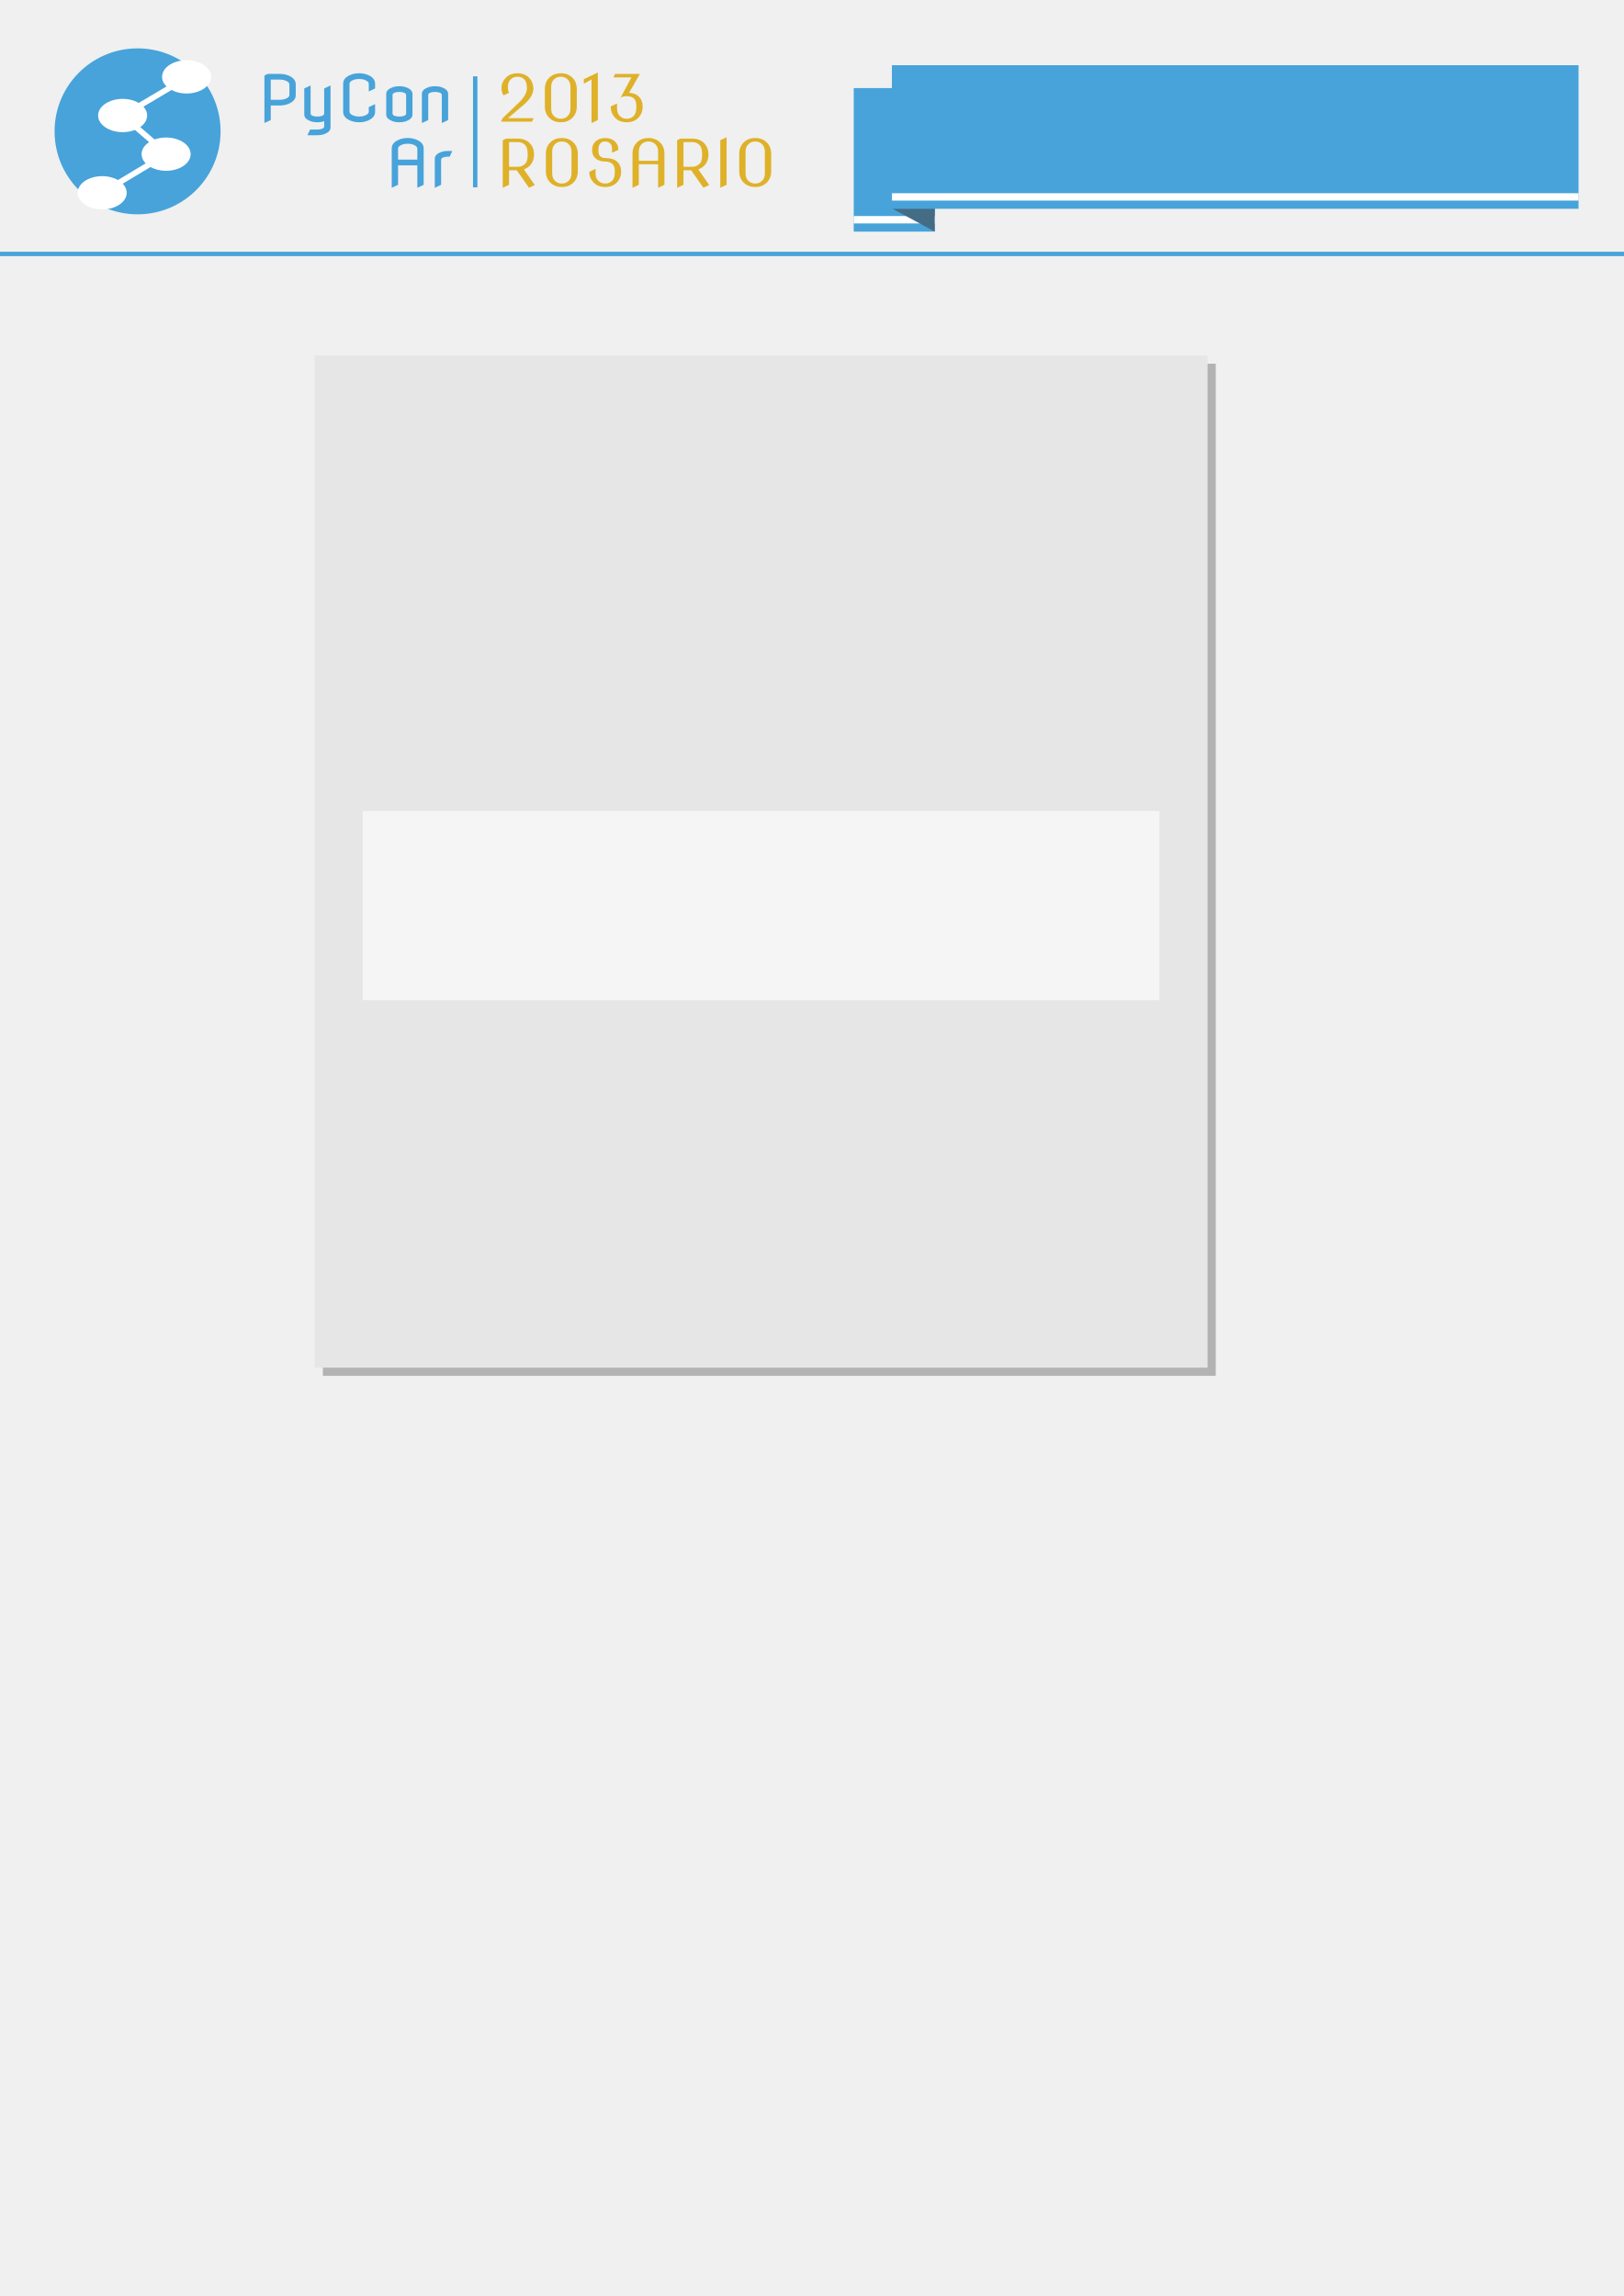
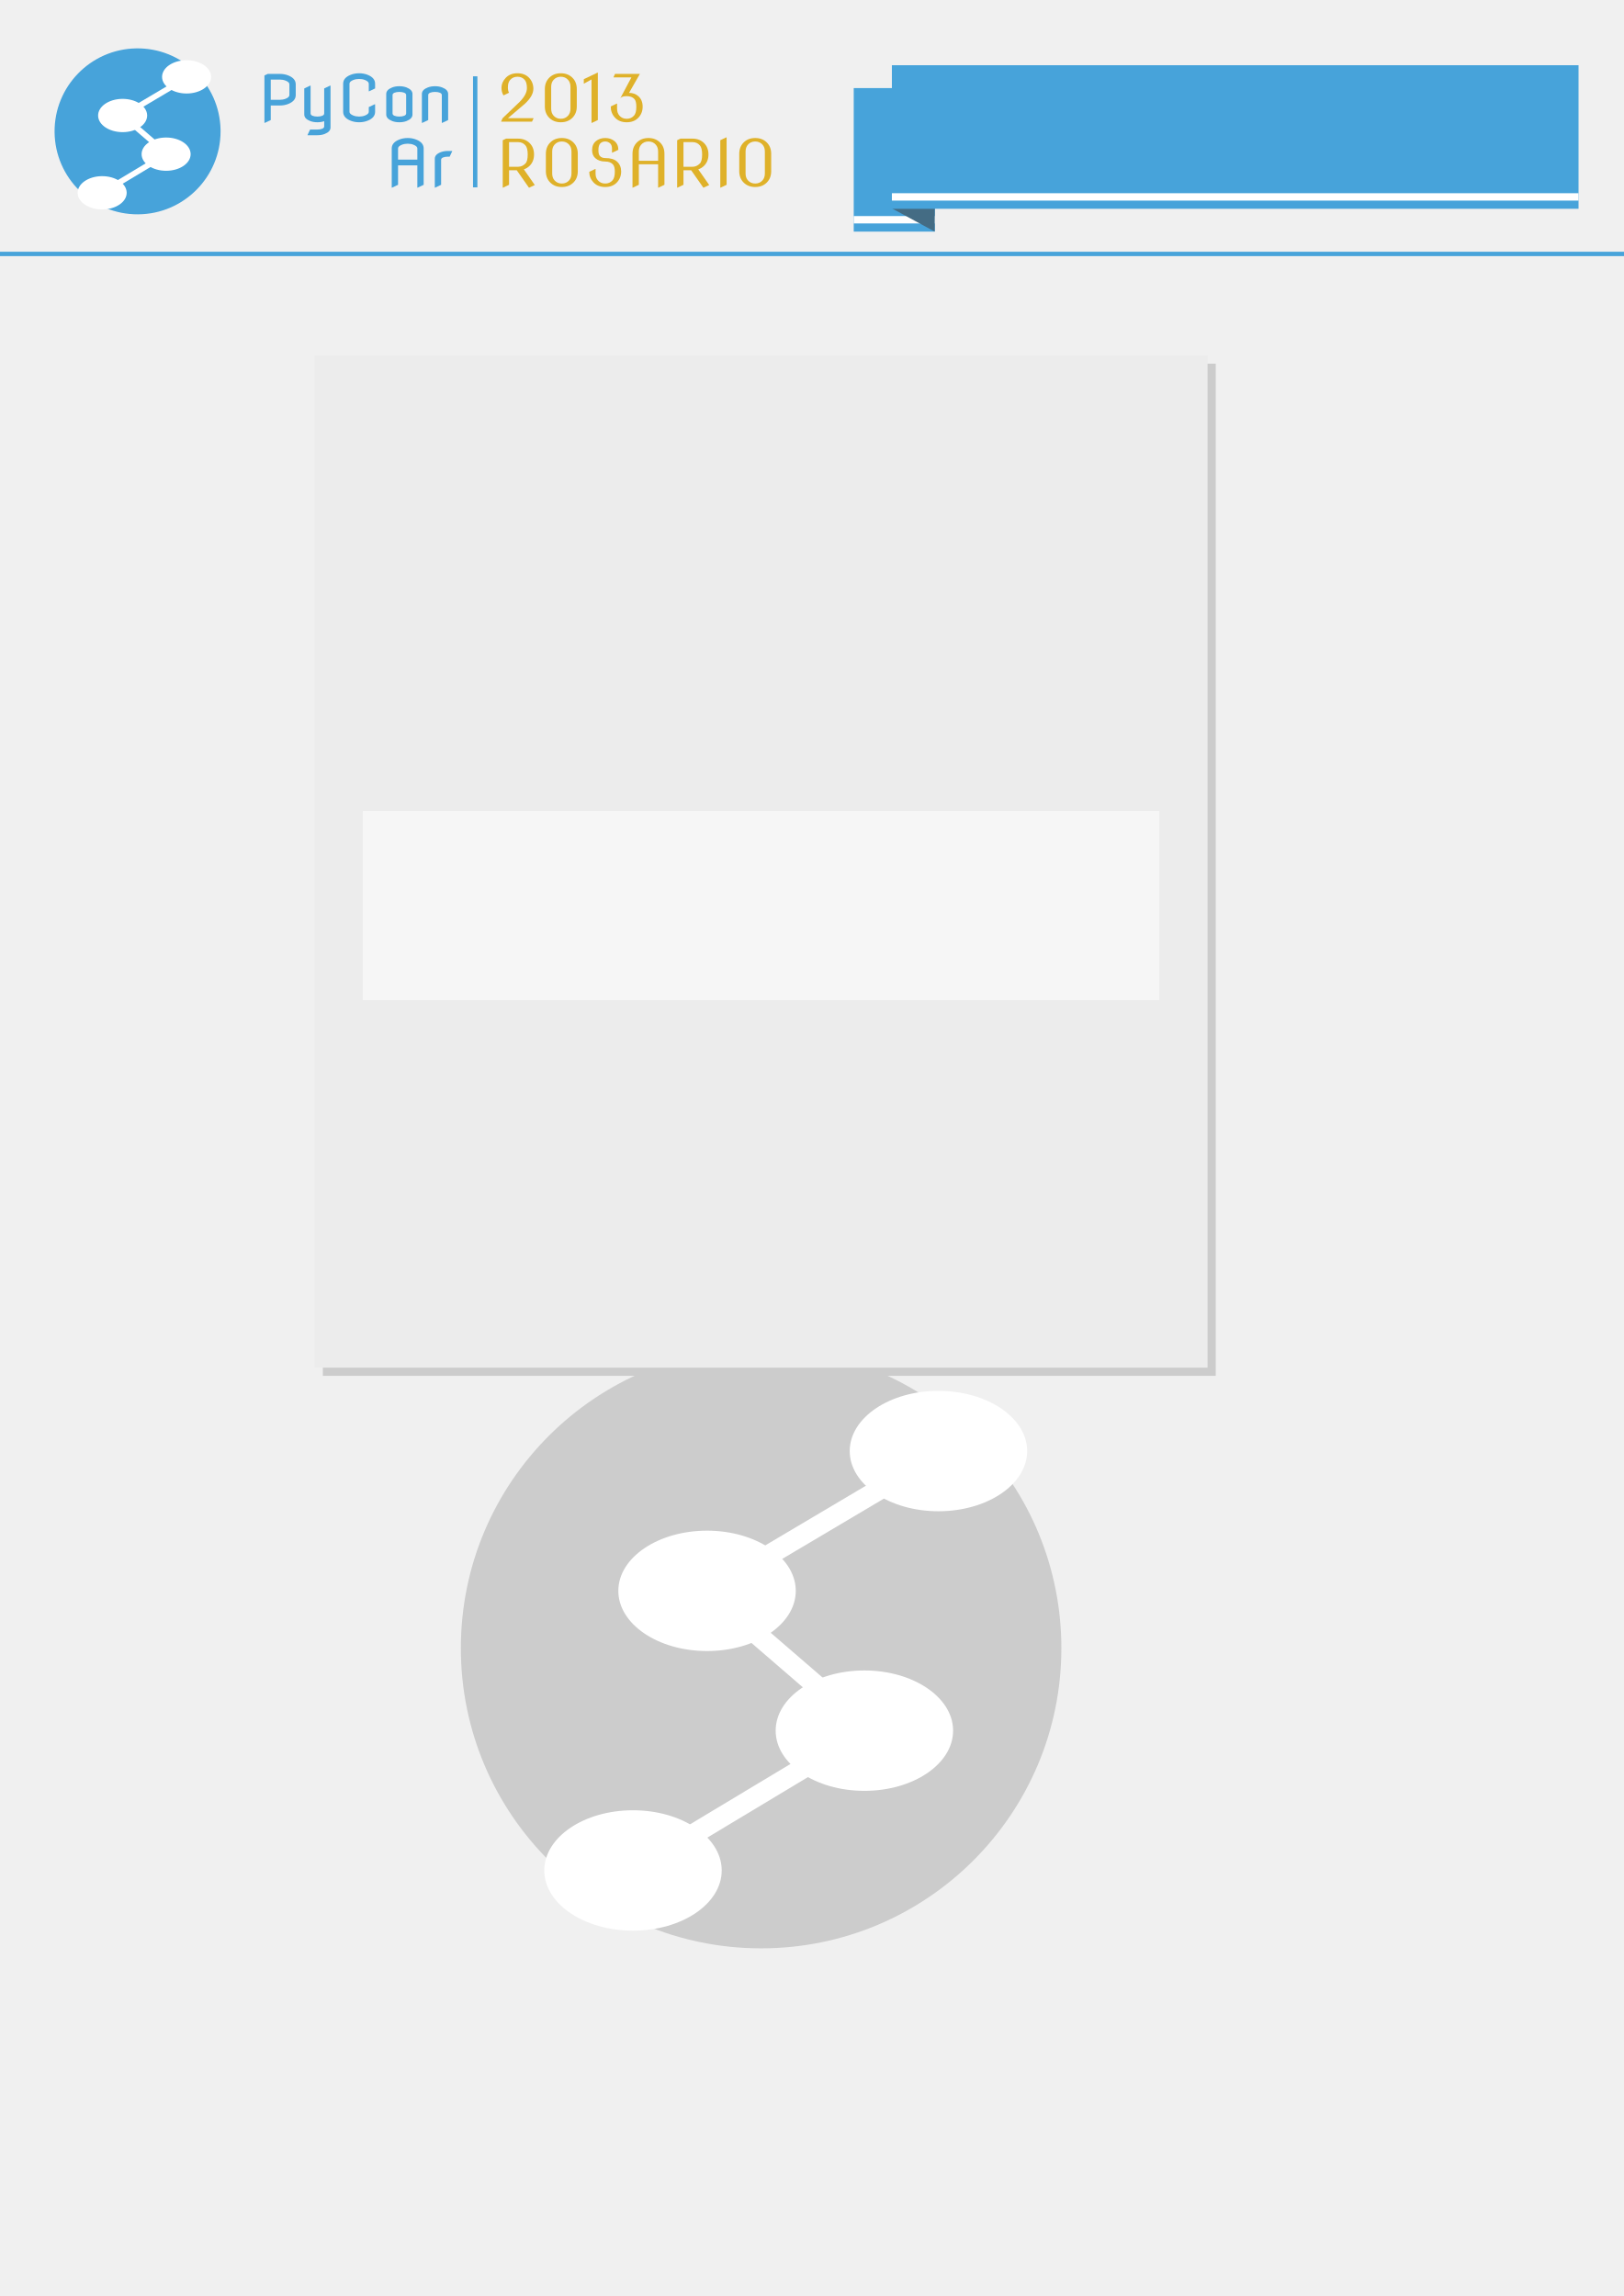
<svg xmlns="http://www.w3.org/2000/svg" xmlns:xlink="http://www.w3.org/1999/xlink" width="210mm" height="297mm" id="svg3440" version="1.1">
  <defs id="defs3442">
    <filter id="filter3257" x="0" y="0" width="1" height="1" color-interpolation-filters="sRGB">
      <feColorMatrix id="feColorMatrix3259" type="saturate" values="0" />
    </filter>
    <clipPath id="XMLID_4_">
      <use height="283.498" width="443.999" y="0" x="0" id="use9" xlink:href="#XMLID_1_" />
    </clipPath>
    <radialGradient gradientUnits="userSpaceOnUse" r="109.33" cy="132.477" cx="114.863" id="XMLID_5_">
      <stop id="stop18" style="stop-color: rgb(104, 63, 47);" offset="0.5" />
      <stop id="stop20" style="stop-color: rgb(178, 153, 141);" offset="1" />
    </radialGradient>
    <linearGradient xlink:href="#linearGradient3601" id="linearGradient3226" gradientUnits="userSpaceOnUse" x1="155.97" y1="160.581" x2="165.301" y2="209.097" />
    <linearGradient id="linearGradient3601">
      <stop id="stop3603" offset="0" style="stop-color:#d4ecfa;stop-opacity:1;" />
      <stop style="stop-color:#d4ecfa;stop-opacity:1;" offset="0.326" id="stop3611" />
      <stop style="stop-color:#ffffff;stop-opacity:1;" offset="0.462" id="stop3605" />
      <stop id="stop3609" offset="0.639" style="stop-color:#ffffff;stop-opacity:1;" />
      <stop style="stop-color:#d4ecfa;stop-opacity:1;" offset="0.83" id="stop3613" />
      <stop id="stop3607" offset="1" style="stop-color:#d4ecfa;stop-opacity:1;" />
    </linearGradient>
    <linearGradient xlink:href="#linearGradient3601" id="linearGradient3299" gradientUnits="userSpaceOnUse" x1="155.97" y1="160.581" x2="165.301" y2="209.097" />
    <linearGradient id="linearGradient3301">
      <stop id="stop3303" offset="0" style="stop-color:#d4ecfa;stop-opacity:1;" />
      <stop style="stop-color:#d4ecfa;stop-opacity:1;" offset="0.326" id="stop3305" />
      <stop style="stop-color:#ffffff;stop-opacity:1;" offset="0.462" id="stop3307" />
      <stop id="stop3309" offset="0.639" style="stop-color:#ffffff;stop-opacity:1;" />
      <stop style="stop-color:#d4ecfa;stop-opacity:1;" offset="0.83" id="stop3311" />
      <stop id="stop3313" offset="1" style="stop-color:#d4ecfa;stop-opacity:1;" />
    </linearGradient>
    <linearGradient xlink:href="#linearGradient3601" id="linearGradient3315" gradientUnits="userSpaceOnUse" x1="155.97" y1="160.581" x2="165.301" y2="209.097" />
    <linearGradient id="linearGradient3317">
      <stop id="stop3319" offset="0" style="stop-color:#d4ecfa;stop-opacity:1;" />
      <stop style="stop-color:#d4ecfa;stop-opacity:1;" offset="0.326" id="stop3321" />
      <stop style="stop-color:#ffffff;stop-opacity:1;" offset="0.462" id="stop3323" />
      <stop id="stop3325" offset="0.639" style="stop-color:#ffffff;stop-opacity:1;" />
      <stop style="stop-color:#d4ecfa;stop-opacity:1;" offset="0.83" id="stop3327" />
      <stop id="stop3329" offset="1" style="stop-color:#d4ecfa;stop-opacity:1;" />
    </linearGradient>
    <filter id="filter3257-4" x="0" y="0" width="1" height="1" color-interpolation-filters="sRGB">
      <feColorMatrix id="feColorMatrix3259-0" type="saturate" values="0" />
    </filter>
    <clipPath id="XMLID_4_-9">
      <use height="283.498" width="443.999" y="0" x="0" id="use9-6" xlink:href="#XMLID_1_" />
    </clipPath>
    <radialGradient gradientUnits="userSpaceOnUse" r="109.33" cy="132.477" cx="114.863" id="XMLID_5_-0">
      <stop id="stop18-4" style="stop-color: rgb(104, 63, 47);" offset="0.5" />
      <stop id="stop20-2" style="stop-color: rgb(178, 153, 141);" offset="1" />
    </radialGradient>
    <linearGradient xlink:href="#linearGradient3601-5" id="linearGradient3226-4" gradientUnits="userSpaceOnUse" x1="155.97" y1="160.581" x2="165.301" y2="209.097" />
    <linearGradient id="linearGradient3601-5">
      <stop id="stop3603-0" offset="0" style="stop-color:#d4ecfa;stop-opacity:1;" />
      <stop style="stop-color:#d4ecfa;stop-opacity:1;" offset="0.326" id="stop3611-5" />
      <stop style="stop-color:#ffffff;stop-opacity:1;" offset="0.462" id="stop3605-3" />
      <stop id="stop3609-7" offset="0.639" style="stop-color:#ffffff;stop-opacity:1;" />
      <stop style="stop-color:#d4ecfa;stop-opacity:1;" offset="0.83" id="stop3613-9" />
      <stop id="stop3607-6" offset="1" style="stop-color:#d4ecfa;stop-opacity:1;" />
    </linearGradient>
    <linearGradient xlink:href="#linearGradient3601-5" id="linearGradient3587" gradientUnits="userSpaceOnUse" x1="155.97" y1="160.581" x2="165.301" y2="209.097" />
    <linearGradient id="linearGradient3589">
      <stop id="stop3591" offset="0" style="stop-color:#d4ecfa;stop-opacity:1;" />
      <stop style="stop-color:#d4ecfa;stop-opacity:1;" offset="0.326" id="stop3593" />
      <stop style="stop-color:#ffffff;stop-opacity:1;" offset="0.462" id="stop3595" />
      <stop id="stop3597" offset="0.639" style="stop-color:#ffffff;stop-opacity:1;" />
      <stop style="stop-color:#d4ecfa;stop-opacity:1;" offset="0.83" id="stop3599" />
      <stop id="stop3601" offset="1" style="stop-color:#d4ecfa;stop-opacity:1;" />
    </linearGradient>
    <linearGradient xlink:href="#linearGradient3601-5" id="linearGradient3603" gradientUnits="userSpaceOnUse" x1="155.97" y1="160.581" x2="165.301" y2="209.097" />
    <linearGradient id="linearGradient3605">
      <stop id="stop3608" offset="0" style="stop-color:#d4ecfa;stop-opacity:1;" />
      <stop style="stop-color:#d4ecfa;stop-opacity:1;" offset="0.326" id="stop3610" />
      <stop style="stop-color:#ffffff;stop-opacity:1;" offset="0.462" id="stop3612" />
      <stop id="stop3614" offset="0.639" style="stop-color:#ffffff;stop-opacity:1;" />
      <stop style="stop-color:#d4ecfa;stop-opacity:1;" offset="0.83" id="stop3616" />
      <stop id="stop3618" offset="1" style="stop-color:#d4ecfa;stop-opacity:1;" />
    </linearGradient>
  </defs>
  <g id="layer1">
-     <path style="fill:#47a3da;fill-opacity:1;stroke:none" id="path3164" d="m -229.46,664.599 a 66.359,66.359 0 1 1 -0.015,-1.398" transform="matrix(0.6113786,0,0,0.6113786,248.1056,-342.1116)" />
-     <path transform="matrix(0.9453569,0,0,0.7934245,-102.1714,-277.1375)" d="m 206.653,444.274 a 12.68,10.252 0 1 1 -0.003,-0.216" id="path3166" style="fill:#ffffff;fill-opacity:1;stroke:none" />
-     <path style="fill:#ffffff;fill-opacity:1;stroke:none" id="path3168" d="m 206.653,444.274 a 12.68,10.252 0 1 1 -0.003,-0.216" transform="matrix(0.9453569,0,0,0.7934245,-133.4361,-258.2449)" />
-     <path style="fill:#ffffff;fill-opacity:1;stroke:none" id="path3170" d="m 206.653,444.274 a 12.68,10.252 0 1 1 -0.003,-0.216" transform="matrix(0.9453569,0,0,0.7934245,-123.4302,-296.0302)" />
-     <path transform="matrix(0.9453569,0,0,0.7934245,-92.16545,-314.9228)" d="m 206.653,444.274 a 12.68,10.252 0 1 1 -0.003,-0.216" id="path3172" style="fill:#ffffff;fill-opacity:1;stroke:none" />
-     <path id="path3174" d="M 91.392,37.929 59.984,56.556 81.602,75.214 49.366,94.595" style="fill:none;stroke:#ffffff;stroke-width:2.741;stroke-linecap:butt;stroke-linejoin:miter;stroke-miterlimit:4;stroke-opacity:1;stroke-dasharray:none" />
+     <g id="g7918">
+       <path transform="matrix(0.6113786,0,0,0.6113786,248.1056,-342.1116)" d="m -229.46,664.599 a 66.359,66.359 0 1 1 -0.015,-1.398" id="path3164" style="fill:#47a3da;fill-opacity:1;stroke:none" />
+       <path style="fill:#ffffff;fill-opacity:1;stroke:none" id="path3166" d="m 206.653,444.274 a 12.68,10.252 0 1 1 -0.003,-0.216" transform="matrix(0.9453569,0,0,0.7934245,-102.1714,-277.1375)" />
+       <path transform="matrix(0.9453569,0,0,0.7934245,-133.4361,-258.2449)" d="m 206.653,444.274 a 12.68,10.252 0 1 1 -0.003,-0.216" id="path3168" style="fill:#ffffff;fill-opacity:1;stroke:none" />
+       <path transform="matrix(0.9453569,0,0,0.7934245,-123.4302,-296.0302)" d="m 206.653,444.274 a 12.68,10.252 0 1 1 -0.003,-0.216" id="path3170" style="fill:#ffffff;fill-opacity:1;stroke:none" />
+       <path style="fill:#ffffff;fill-opacity:1;stroke:none" id="path3172" d="m 206.653,444.274 a 12.68,10.252 0 1 1 -0.003,-0.216" transform="matrix(0.9453569,0,0,0.7934245,-92.16545,-314.9228)" />
+       <path style="fill:none;stroke:#ffffff;stroke-width:2.741;stroke-linecap:butt;stroke-linejoin:miter;stroke-miterlimit:4;stroke-opacity:1;stroke-dasharray:none" d="M 91.392,37.929 59.984,56.556 81.602,75.214 49.366,94.595" id="path3174" />
+     </g>
    <path id="path4859" style="font-size:36.505px;font-style:normal;font-variant:normal;font-weight:normal;font-stretch:normal;text-align:end;line-height:100%;letter-spacing:0px;word-spacing:0px;text-anchor:end;color:#000000;fill:#47a3da;fill-opacity:1;fill-rule:nonzero;stroke:none;marker:none;visibility:visible;font-family:Nova Flat;-inkscape-font-specification:Nova Flat" d="m 129.259,60.083 0,-23.185 1.638,-0.773 5.858,0 c 1.556,1.8e-5 2.988,0.273 4.297,0.819 2.339,0.969 3.509,2.396 3.509,4.281 l 0,5.255 c -1e-5,1.886 -1.17,3.313 -3.509,4.281 -1.309,0.546 -2.741,0.819 -4.297,0.819 l -4.405,0 0,7.11 -2.937,1.391 -0.155,0 m 3.091,-11.283 4.405,0 c 1.03,1.7e-5 1.978,-0.17 2.844,-0.51 1.247,-0.495 1.87,-1.097 1.87,-1.808 l 0,-5.255 c -2e-5,-0.721 -0.623,-1.324 -1.87,-1.808 -0.866,-0.34 -1.814,-0.51 -2.844,-0.51 l -4.405,0 0,9.892" />
    <path id="path4861" style="font-size:36.505px;font-style:normal;font-variant:normal;font-weight:normal;font-stretch:normal;text-align:end;line-height:100%;letter-spacing:0px;word-spacing:0px;text-anchor:end;color:#000000;fill:#47a3da;fill-opacity:1;fill-rule:nonzero;stroke:none;marker:none;visibility:visible;font-family:Nova Flat;-inkscape-font-specification:Nova Flat" d="m 148.734,43.236 2.937,-1.391 0.155,0 0,13.602 c 0,0.515 0.319,0.902 0.958,1.159 0.649,0.258 1.437,0.386 2.365,0.386 0.927,0 1.711,-0.129 2.349,-0.386 0.649,-0.258 0.974,-0.644 0.974,-1.159 l 0,-12.211 2.937,-1.391 0.155,0 0,20.48 c -1e-5,1.381 -0.963,2.442 -2.89,3.184 -1.041,0.402 -2.215,0.603 -3.524,0.603 l -4.807,0 0,-0.155 1.237,-2.628 3.57,0 c 0.927,-9e-6 1.711,-0.129 2.349,-0.386 0.649,-0.258 0.974,-0.644 0.974,-1.159 l 0,-2.535 c -0.989,0.35 -2.097,0.526 -3.323,0.526 -1.309,0 -2.483,-0.201 -3.524,-0.603 -1.927,-0.742 -2.89,-1.803 -2.89,-3.184 l 0,-12.752" />
    <path id="path4863" style="font-size:36.505px;font-style:normal;font-variant:normal;font-weight:normal;font-stretch:normal;text-align:end;line-height:100%;letter-spacing:0px;word-spacing:0px;text-anchor:end;color:#000000;fill:#47a3da;fill-opacity:1;fill-rule:nonzero;stroke:none;marker:none;visibility:visible;font-family:Nova Flat;-inkscape-font-specification:Nova Flat" d="m 183.356,50.964 0,3.71 c -2e-5,1.886 -1.17,3.313 -3.509,4.281 -1.309,0.546 -2.741,0.819 -4.297,0.819 -1.556,0 -2.988,-0.273 -4.297,-0.819 -2.339,-0.969 -3.509,-2.396 -3.509,-4.281 l 0,-13.756 c 0,-1.886 1.17,-3.313 3.509,-4.281 1.309,-0.546 2.741,-0.819 4.297,-0.819 1.556,1.8e-5 2.988,0.273 4.297,0.819 2.339,0.969 3.509,2.396 3.509,4.281 l 0,2.318 -2.937,1.391 -0.155,0 0,-3.71 c -2e-5,-0.701 -0.623,-1.303 -1.87,-1.808 -0.866,-0.34 -1.814,-0.51 -2.844,-0.51 -1.03,1.8e-5 -1.978,0.17 -2.844,0.51 -1.247,0.495 -1.87,1.097 -1.87,1.808 l 0,13.756 c -1e-5,0.701 0.623,1.303 1.87,1.808 0.866,0.34 1.814,0.51 2.844,0.51 1.03,0 1.978,-0.17 2.844,-0.51 1.247,-0.495 1.87,-1.097 1.87,-1.808 l 0,-2.318 2.937,-1.391 0.155,0" />
    <path id="path4865" style="font-size:36.505px;font-style:normal;font-variant:normal;font-weight:normal;font-stretch:normal;text-align:end;line-height:100%;letter-spacing:0px;word-spacing:0px;text-anchor:end;color:#000000;fill:#47a3da;fill-opacity:1;fill-rule:nonzero;stroke:none;marker:none;visibility:visible;font-family:Nova Flat;-inkscape-font-specification:Nova Flat" d="m 191.888,55.446 c -1e-5,0.515 0.319,0.902 0.958,1.159 0.649,0.258 1.437,0.386 2.365,0.386 0.927,0 1.71,-0.129 2.349,-0.386 0.649,-0.258 0.974,-0.644 0.974,-1.159 l 0,-8.965 c 0,-0.515 -0.325,-0.902 -0.974,-1.159 -0.639,-0.258 -1.422,-0.386 -2.349,-0.386 -0.927,1.7e-5 -1.716,0.129 -2.365,0.386 -0.639,0.258 -0.958,0.644 -0.958,1.159 l 0,8.965 m -3.091,0.541 0,-10.047 c 0,-1.36 0.963,-2.421 2.89,-3.184 1.041,-0.402 2.215,-0.603 3.524,-0.603 1.309,1.8e-5 2.483,0.201 3.524,0.603 1.927,0.763 2.89,1.824 2.89,3.184 l 0,10.047 c -2e-5,1.36 -0.963,2.422 -2.89,3.184 -1.041,0.402 -2.215,0.603 -3.524,0.603 -1.309,0 -2.483,-0.201 -3.524,-0.603 -1.927,-0.763 -2.89,-1.824 -2.89,-3.184" />
    <path id="path4867" style="font-size:36.505px;font-style:normal;font-variant:normal;font-weight:normal;font-stretch:normal;text-align:end;line-height:100%;letter-spacing:0px;word-spacing:0px;text-anchor:end;color:#000000;fill:#47a3da;fill-opacity:1;fill-rule:nonzero;stroke:none;marker:none;visibility:visible;font-family:Nova Flat;-inkscape-font-specification:Nova Flat" d="m 206.232,60.083 0,-14.143 c 0,-1.381 0.963,-2.442 2.89,-3.184 1.041,-0.402 2.215,-0.603 3.524,-0.603 1.309,1.8e-5 2.483,0.201 3.524,0.603 1.927,0.742 2.89,1.803 2.89,3.184 l 0,12.752 -2.937,1.391 -0.155,0 0,-13.602 c -1e-5,-0.515 -0.325,-0.902 -0.974,-1.159 -0.639,-0.258 -1.422,-0.386 -2.349,-0.386 -0.927,1.7e-5 -1.716,0.129 -2.365,0.386 -0.639,0.258 -0.958,0.644 -0.958,1.159 l 0,12.211 -2.937,1.391 -0.155,0" />
    <path id="path4869" style="font-size:36.505px;font-style:normal;font-variant:normal;font-weight:normal;font-stretch:normal;text-align:end;line-height:100%;letter-spacing:0px;word-spacing:0px;text-anchor:end;color:#000000;fill:#47a3da;fill-opacity:1;fill-rule:nonzero;stroke:none;marker:none;visibility:visible;font-family:Nova Flat;-inkscape-font-specification:Nova Flat" d="m 191.486,91.738 0,-19.166 c 0,-1.886 1.17,-3.313 3.509,-4.281 1.309,-0.546 2.741,-0.819 4.297,-0.819 1.556,2.6e-5 2.988,0.273 4.297,0.819 2.339,0.969 3.509,2.396 3.509,4.281 -1e-5,1.9e-5 -1e-5,5.925 0,17.775 l -2.937,1.391 -0.155,0 0,-10.881 -9.428,0 0,9.49 -2.937,1.391 -0.155,0 m 3.091,-13.694 9.428,0 0,-5.472 c -2e-5,-0.711 -0.623,-1.314 -1.87,-1.808 -0.866,-0.34 -1.814,-0.51 -2.844,-0.51 -1.03,2e-5 -1.978,0.17 -2.844,0.51 -1.247,0.495 -1.87,1.097 -1.87,1.808 l 0,5.472" />
    <path id="path4871" style="font-size:36.505px;font-style:normal;font-variant:normal;font-weight:normal;font-stretch:normal;text-align:end;line-height:100%;letter-spacing:0px;word-spacing:0px;text-anchor:end;color:#000000;fill:#47a3da;fill-opacity:1;fill-rule:nonzero;stroke:none;marker:none;visibility:visible;font-family:Nova Flat;-inkscape-font-specification:Nova Flat" d="m 212.538,91.738 0,-14.143 c -1e-5,-1.381 0.963,-2.442 2.89,-3.184 1.041,-0.402 2.215,-0.603 3.524,-0.603 l 2.087,0 0,0.155 -1.237,2.628 -0.85,0 c -0.927,1.4e-5 -1.716,0.129 -2.365,0.386 -0.639,0.258 -0.958,0.644 -0.958,1.159 l 0,12.211 -2.937,1.391 -0.155,0" />
    <path id="path4874" style="font-size:36.505px;font-style:normal;font-variant:normal;font-weight:normal;font-stretch:normal;text-indent:0;text-align:start;text-decoration:none;line-height:100%;letter-spacing:0px;word-spacing:0px;text-transform:none;direction:ltr;block-progression:tb;writing-mode:lr-tb;text-anchor:start;color:#000000;fill:#dfb129;fill-opacity:1;fill-rule:nonzero;stroke:none;stroke-width:1;marker:none;visibility:visible;font-family:Nova Slim;-inkscape-font-specification:Nova Slim" d="m 244.975,59.465 0,-0.155 0.726,-1.546 8.3,-7.945 c 2.38,-2.411 3.57,-4.658 3.57,-6.739 -10e-6,-1.814 -0.345,-3.138 -1.036,-3.972 -0.876,-1.061 -2.076,-1.592 -3.601,-1.592 -1.474,1.7e-5 -2.674,0.531 -3.601,1.592 -0.711,0.824 -1.066,2.03 -1.066,3.617 -1e-5,1.113 0.185,1.984 0.556,2.612 l -2.597,1.252 -0.155,0 c -0.629,-1.113 -0.943,-2.334 -0.943,-3.663 0,-1.772 0.696,-3.395 2.087,-4.869 1.412,-1.494 3.318,-2.241 5.719,-2.241 2.401,1.8e-5 4.307,0.747 5.719,2.241 1.381,1.463 2.071,3.256 2.071,5.379 -0.01,2.318 -1.401,4.755 -4.173,7.311 l -8.238,7.017 12.473,0 0,0.155 -0.726,1.546 -15.085,0" />
    <path id="path4876" style="font-size:36.505px;font-style:normal;font-variant:normal;font-weight:normal;font-stretch:normal;text-indent:0;text-align:start;text-decoration:none;line-height:100%;letter-spacing:0px;word-spacing:0px;text-transform:none;direction:ltr;block-progression:tb;writing-mode:lr-tb;text-anchor:start;color:#000000;fill:#dfb129;fill-opacity:1;fill-rule:nonzero;stroke:none;stroke-width:1;marker:none;visibility:visible;font-family:Nova Slim;-inkscape-font-specification:Nova Slim" d="m 269.427,53.128 c -10e-6,1.381 0.371,2.499 1.113,3.354 0.917,1.061 2.118,1.592 3.601,1.592 1.484,0 2.684,-0.531 3.601,-1.592 0.742,-0.855 1.113,-1.973 1.113,-3.354 l 0,-10.665 c -2e-5,-1.381 -0.371,-2.499 -1.113,-3.354 -0.917,-1.061 -2.118,-1.592 -3.601,-1.592 -1.484,1.7e-5 -2.684,0.531 -3.601,1.592 -0.742,0.855 -1.113,1.973 -1.113,3.354 l 0,10.665 m -3.091,-1.082 0,-8.501 c -10e-6,-2.236 0.696,-4.065 2.087,-5.487 1.463,-1.494 3.369,-2.241 5.719,-2.241 2.349,1.8e-5 4.256,0.747 5.719,2.241 1.391,1.412 2.087,3.241 2.087,5.487 l 0,8.501 c -2e-5,2.236 -0.696,4.065 -2.087,5.487 -1.463,1.494 -3.369,2.241 -5.719,2.241 -2.349,0 -4.256,-0.747 -5.719,-2.241 -1.391,-1.422 -2.087,-3.251 -2.087,-5.487" />
    <path id="path4878" style="font-size:36.505px;font-style:normal;font-variant:normal;font-weight:normal;font-stretch:normal;text-indent:0;text-align:start;text-decoration:none;line-height:100%;letter-spacing:0px;word-spacing:0px;text-transform:none;direction:ltr;block-progression:tb;writing-mode:lr-tb;text-anchor:start;color:#000000;fill:#dfb129;fill-opacity:1;fill-rule:nonzero;stroke:none;stroke-width:1;marker:none;visibility:visible;font-family:Nova Slim;-inkscape-font-specification:Nova Slim" d="m 289.149,60.083 0,-21.237 -3.771,2.071 0,-2.21 6.708,-3.199 0.155,0 0,23.185 -2.937,1.391 -0.155,0" />
    <path id="path4880" style="font-size:36.505px;font-style:normal;font-variant:normal;font-weight:normal;font-stretch:normal;text-indent:0;text-align:start;text-decoration:none;line-height:100%;letter-spacing:0px;word-spacing:0px;text-transform:none;direction:ltr;block-progression:tb;writing-mode:lr-tb;text-anchor:start;color:#000000;fill:#dfb129;fill-opacity:1;fill-rule:nonzero;stroke:none;stroke-width:1;marker:none;visibility:visible;font-family:Nova Slim;-inkscape-font-specification:Nova Slim" d="m 298.547,52.046 2.937,-1.391 0.155,0 0,2.473 c -1e-5,1.35 0.371,2.468 1.113,3.354 0.896,1.061 2.097,1.592 3.601,1.592 1.474,0 2.674,-0.531 3.601,-1.592 0.732,-0.835 1.097,-2.262 1.097,-4.281 -10e-6,-1.793 -0.299,-3.04 -0.896,-3.74 -0.845,-0.969 -2.118,-1.453 -3.818,-1.453 -1.546,9e-6 -2.581,0.335 -3.107,1.005 l 5.425,-10.186 -8.733,0 0,-0.155 0.726,-1.546 12.149,0 -5.302,9.274 c 1.814,0.01 3.328,0.551 4.544,1.623 1.401,1.237 2.102,2.952 2.102,5.147 -2e-5,2.102 -0.69,3.89 -2.071,5.363 -1.412,1.494 -3.318,2.241 -5.719,2.241 -2.401,0 -4.307,-0.747 -5.719,-2.241 -1.391,-1.474 -2.087,-3.303 -2.087,-5.487" />
    <path id="path4882" style="font-size:36.505px;font-style:normal;font-variant:normal;font-weight:normal;font-stretch:normal;text-indent:0;text-align:start;text-decoration:none;line-height:100%;letter-spacing:0px;word-spacing:0px;text-transform:none;direction:ltr;block-progression:tb;writing-mode:lr-tb;text-anchor:start;color:#000000;fill:#dfb129;fill-opacity:1;fill-rule:nonzero;stroke:none;stroke-width:1;marker:none;visibility:visible;font-family:Nova Slim;-inkscape-font-specification:Nova Slim" d="m 245.748,91.738 0,-23.185 1.638,-0.773 5.858,0 c 2.349,2.6e-5 4.256,0.747 5.719,2.241 1.391,1.422 2.087,3.251 2.087,5.487 -2e-5,2.246 -0.696,4.075 -2.087,5.487 -0.824,0.835 -1.788,1.437 -2.89,1.808 l 5.348,7.651 -2.72,1.283 -0.155,0 -5.951,-8.501 -3.756,0 0,7.11 -2.937,1.391 -0.155,0 m 3.091,-10.201 4.405,0 c 1.35,9e-6 2.55,-0.531 3.601,-1.592 0.742,-0.752 1.113,-2.231 1.113,-4.436 -2e-5,-2.102 -0.371,-3.581 -1.113,-4.436 -0.917,-1.061 -2.118,-1.592 -3.601,-1.592 l -4.405,0 0,12.056" />
    <path id="path4884" style="font-size:36.505px;font-style:normal;font-variant:normal;font-weight:normal;font-stretch:normal;text-indent:0;text-align:start;text-decoration:none;line-height:100%;letter-spacing:0px;word-spacing:0px;text-transform:none;direction:ltr;block-progression:tb;writing-mode:lr-tb;text-anchor:start;color:#000000;fill:#dfb129;fill-opacity:1;fill-rule:nonzero;stroke:none;stroke-width:1;marker:none;visibility:visible;font-family:Nova Slim;-inkscape-font-specification:Nova Slim" d="m 269.922,84.783 c 0,1.381 0.371,2.499 1.113,3.354 0.917,1.061 2.118,1.592 3.601,1.592 1.484,2e-6 2.684,-0.531 3.601,-1.592 0.742,-0.855 1.113,-1.973 1.113,-3.354 l 0,-10.665 c -2e-5,-1.381 -0.371,-2.499 -1.113,-3.354 -0.917,-1.061 -2.118,-1.592 -3.601,-1.592 -1.484,2.6e-5 -2.684,0.531 -3.601,1.592 -0.742,0.855 -1.113,1.973 -1.113,3.354 l 0,10.665 m -3.091,-1.082 0,-8.501 c 0,-2.236 0.696,-4.065 2.087,-5.487 1.463,-1.494 3.369,-2.241 5.719,-2.241 2.349,2.6e-5 4.256,0.747 5.719,2.241 1.391,1.412 2.087,3.241 2.087,5.487 l 0,8.501 c -2e-5,2.236 -0.696,4.065 -2.087,5.487 -1.463,1.494 -3.37,2.241 -5.719,2.241 -2.349,-1e-6 -4.256,-0.747 -5.719,-2.241 -1.391,-1.422 -2.087,-3.251 -2.087,-5.487" />
    <path id="path4886" style="font-size:36.505px;font-style:normal;font-variant:normal;font-weight:normal;font-stretch:normal;text-indent:0;text-align:start;text-decoration:none;line-height:100%;letter-spacing:0px;word-spacing:0px;text-transform:none;direction:ltr;block-progression:tb;writing-mode:lr-tb;text-anchor:start;color:#000000;fill:#dfb129;fill-opacity:1;fill-rule:nonzero;stroke:none;stroke-width:1;marker:none;visibility:visible;font-family:Nova Slim;-inkscape-font-specification:Nova Slim" d="m 288.037,84.01 2.937,-1.391 0.155,0 0,2.349 c -10e-6,1.257 0.371,2.313 1.113,3.169 0.917,1.061 2.118,1.592 3.601,1.592 1.474,2e-6 2.674,-0.531 3.601,-1.592 0.732,-0.835 1.097,-2.262 1.097,-4.281 -1e-5,-1.587 -0.299,-2.731 -0.896,-3.431 -0.824,-0.969 -2.092,-1.453 -3.802,-1.453 -1.999,1.2e-5 -3.622,-0.556 -4.869,-1.669 -1.03,-0.927 -1.546,-2.236 -1.546,-3.926 0,-1.906 0.639,-3.38 1.917,-4.421 1.216,-0.989 2.715,-1.484 4.498,-1.484 1.783,2.6e-5 3.282,0.495 4.498,1.484 1.278,1.041 1.917,2.468 1.917,4.281 l -2.937,1.391 -0.155,0 0,-1.978 c -2e-5,-1.175 -0.335,-2.051 -1.005,-2.628 -0.649,-0.567 -1.422,-0.85 -2.318,-0.85 -1,2.6e-5 -1.803,0.314 -2.411,0.943 -0.608,0.629 -0.912,1.721 -0.912,3.277 -10e-6,1.381 0.232,2.329 0.696,2.844 0.618,0.69 1.494,1.036 2.628,1.036 2.597,1.4e-5 4.529,0.582 5.796,1.747 1.329,1.226 1.994,2.829 1.994,4.807 -2e-5,2.102 -0.69,3.89 -2.071,5.363 -1.412,1.494 -3.318,2.241 -5.719,2.241 -2.401,-1e-6 -4.307,-0.747 -5.719,-2.241 -1.391,-1.474 -2.087,-3.199 -2.087,-5.178" />
    <path id="path4888" style="font-size:36.505px;font-style:normal;font-variant:normal;font-weight:normal;font-stretch:normal;text-indent:0;text-align:start;text-decoration:none;line-height:100%;letter-spacing:0px;word-spacing:0px;text-transform:none;direction:ltr;block-progression:tb;writing-mode:lr-tb;text-anchor:start;color:#000000;fill:#dfb129;fill-opacity:1;fill-rule:nonzero;stroke:none;stroke-width:1;marker:none;visibility:visible;font-family:Nova Slim;-inkscape-font-specification:Nova Slim" d="m 309.181,91.738 0,-16.538 c 0,-2.226 0.696,-4.055 2.087,-5.487 1.463,-1.494 3.369,-2.241 5.719,-2.241 2.308,2.6e-5 4.214,0.747 5.719,2.241 1.391,1.381 2.087,3.21 2.087,5.487 l 0,15.147 -2.937,1.391 -0.155,0 0,-11.438 -9.428,0 0,10.047 -2.937,1.391 -0.155,0 m 3.091,-13.138 9.428,0 0,-4.482 c -2e-5,-1.381 -0.371,-2.499 -1.113,-3.354 -0.927,-1.061 -2.128,-1.592 -3.601,-1.592 -1.484,2.6e-5 -2.684,0.531 -3.601,1.592 -0.742,0.866 -1.113,1.984 -1.113,3.354 l 0,4.482" />
    <path id="path4890" style="font-size:36.505px;font-style:normal;font-variant:normal;font-weight:normal;font-stretch:normal;text-indent:0;text-align:start;text-decoration:none;line-height:100%;letter-spacing:0px;word-spacing:0px;text-transform:none;direction:ltr;block-progression:tb;writing-mode:lr-tb;text-anchor:start;color:#000000;fill:#dfb129;fill-opacity:1;fill-rule:nonzero;stroke:none;stroke-width:1;marker:none;visibility:visible;font-family:Nova Slim;-inkscape-font-specification:Nova Slim" d="m 331.005,91.738 0,-23.185 1.638,-0.773 5.858,0 c 2.349,2.6e-5 4.256,0.747 5.719,2.241 1.391,1.422 2.087,3.251 2.087,5.487 -2e-5,2.246 -0.696,4.075 -2.087,5.487 -0.824,0.835 -1.788,1.437 -2.89,1.808 l 5.348,7.651 -2.72,1.283 -0.155,0 -5.951,-8.501 -3.756,0 0,7.11 -2.937,1.391 -0.155,0 m 3.091,-10.201 4.405,0 c 1.35,9e-6 2.55,-0.531 3.601,-1.592 0.742,-0.752 1.113,-2.231 1.113,-4.436 -2e-5,-2.102 -0.371,-3.581 -1.113,-4.436 -0.917,-1.061 -2.118,-1.592 -3.601,-1.592 l -4.405,0 0,12.056" />
    <path id="path4892" style="font-size:36.505px;font-style:normal;font-variant:normal;font-weight:normal;font-stretch:normal;text-indent:0;text-align:start;text-decoration:none;line-height:100%;letter-spacing:0px;word-spacing:0px;text-transform:none;direction:ltr;block-progression:tb;writing-mode:lr-tb;text-anchor:start;color:#000000;fill:#dfb129;fill-opacity:1;fill-rule:nonzero;stroke:none;stroke-width:1;marker:none;visibility:visible;font-family:Nova Slim;-inkscape-font-specification:Nova Slim" d="m 352.088,91.738 0,-23.185 2.937,-1.391 0.155,0 0,23.185 -2.937,1.391 -0.155,0" />
    <path id="path4894" style="font-size:36.505px;font-style:normal;font-variant:normal;font-weight:normal;font-stretch:normal;text-indent:0;text-align:start;text-decoration:none;line-height:100%;letter-spacing:0px;word-spacing:0px;text-transform:none;direction:ltr;block-progression:tb;writing-mode:lr-tb;text-anchor:start;color:#000000;fill:#dfb129;fill-opacity:1;fill-rule:nonzero;stroke:none;stroke-width:1;marker:none;visibility:visible;font-family:Nova Slim;-inkscape-font-specification:Nova Slim" d="m 364.453,84.783 c 0,1.381 0.371,2.499 1.113,3.354 0.917,1.061 2.118,1.592 3.601,1.592 1.484,2e-6 2.684,-0.531 3.601,-1.592 0.742,-0.855 1.113,-1.973 1.113,-3.354 l 0,-10.665 c -1e-5,-1.381 -0.371,-2.499 -1.113,-3.354 -0.917,-1.061 -2.118,-1.592 -3.601,-1.592 -1.484,2.6e-5 -2.684,0.531 -3.601,1.592 -0.742,0.855 -1.113,1.973 -1.113,3.354 l 0,10.665 m -3.091,-1.082 0,-8.501 c 0,-2.236 0.696,-4.065 2.087,-5.487 1.463,-1.494 3.369,-2.241 5.719,-2.241 2.349,2.6e-5 4.256,0.747 5.719,2.241 1.391,1.412 2.087,3.241 2.087,5.487 l 0,8.501 c -2e-5,2.236 -0.696,4.065 -2.087,5.487 -1.463,1.494 -3.37,2.241 -5.719,2.241 -2.349,-1e-6 -4.256,-0.747 -5.719,-2.241 -1.391,-1.422 -2.087,-3.251 -2.087,-5.487" />
    <path id="path3188" d="m 232.29,37.309 0,54.289" style="fill:none;stroke:#47a3da;stroke-width:2.137;stroke-linecap:butt;stroke-linejoin:miter;stroke-miterlimit:4;stroke-opacity:1;stroke-dasharray:none" />
    <path style="fill:none;stroke:#47a3da;stroke-width:2.137;stroke-linecap:butt;stroke-linejoin:miter;stroke-miterlimit:4;stroke-opacity:1;stroke-dasharray:none" d="m 850.324,124.146 -944.554,0" id="path3550" />
    <g id="g5890" transform="translate(-24,0)">
      <g transform="matrix(0.1353494,0,0,1,379.0623,11.16992)" id="g5741">
        <rect style="color:#000000;fill:#47a3da;fill-opacity:1;fill-rule:nonzero;stroke:none;stroke-width:2.137;marker:none;visibility:visible;display:inline;overflow:visible;enable-background:accumulate" id="rect5709" width="293.054" height="70.181" x="459.971" y="31.889" />
        <rect y="94.463" x="459.971" height="3.608" width="293.054" id="rect5739" style="color:#000000;fill:#ffffff;fill-opacity:1;fill-rule:nonzero;stroke:none;stroke-width:2.137;marker:none;visibility:visible;display:inline;overflow:visible;enable-background:accumulate" />
      </g>
      <path id="path5753" d="m 460.114,101.957 20.752,11.25 0.076,-11.25 z" style="fill:#446c84;fill-opacity:1;stroke:none" />
    </g>
    <g id="g5745" transform="matrix(1.145364,0,0,1,-90.86347,0)">
      <rect style="color:#000000;fill:#47a3da;fill-opacity:1;fill-rule:nonzero;stroke:none;stroke-width:2.137;marker:none;visibility:visible;display:inline;overflow:visible;enable-background:accumulate" id="rect5747" width="293.054" height="70.181" x="459.971" y="31.889" />
      <rect y="94.463" x="459.971" height="3.608" width="293.054" id="rect5749" style="color:#000000;fill:#ffffff;fill-opacity:1;fill-rule:nonzero;stroke:none;stroke-width:2.137;marker:none;visibility:visible;display:inline;overflow:visible;enable-background:accumulate" />
    </g>
    <flowRoot transform="matrix(0.5000914,0,0,0.5000914,175.3417,14.58067)" style="font-size:40px;font-style:normal;font-weight:normal;text-align:center;line-height:125%;letter-spacing:0px;word-spacing:0px;text-anchor:middle;fill:#ffffff;fill-opacity:1;stroke:none;font-family:Sans" id="flowRoot3585" xml:space="preserve">
      <flowRegion id="flowRegion3587">
        <rect y="49.196" x="383.82" height="120.904" width="877.137" id="rect3589" style="text-align:center;text-anchor:middle;fill:#ffffff" />
      </flowRegion>
      <flowPara style="font-style:normal;font-variant:normal;font-weight:normal;font-stretch:normal;text-align:center;text-anchor:middle;font-family:Nova Slim;-inkscape-font-specification:Nova Slim;fill:#ffffff" id="flowPara3591">5º Conferencia Nacional</flowPara>
      <flowPara style="font-style:normal;font-variant:normal;font-weight:normal;font-stretch:normal;text-align:center;text-anchor:middle;font-family:Nova Slim;-inkscape-font-specification:Nova Slim;fill:#ffffff" id="flowPara5065">del lenguaje Python</flowPara>
    </flowRoot>
-     <rect y="177.811" x="157.817" height="494.842" width="436.461" id="rect6356" style="color:#000000;fill:#b3b3b3;fill-opacity:1;fill-rule:nonzero;stroke:none;stroke-width:1;marker:none;visibility:visible;display:inline;overflow:visible;enable-background:accumulate" />
-     <rect style="color:#000000;fill:#e6e6e6;fill-opacity:1;fill-rule:nonzero;stroke:none;stroke-width:1;marker:none;visibility:visible;display:inline;overflow:visible;enable-background:accumulate" id="rect6036" width="436.461" height="494.842" x="153.817" y="173.811" />
+     <g id="g7946" transform="translate(-14.29808,-56)">
+       <path style="fill:#cccccc;fill-opacity:1;stroke:none" id="path7928" d="m -229.46,664.599 c 0,36.649 -29.71,66.359 -66.359,66.359 -36.649,0 -66.359,-29.71 -66.359,-66.359 0,-36.649 29.71,-66.359 66.359,-66.359 36.104,0 65.584,28.865 66.345,64.961" transform="matrix(2.211798,0,0,2.211798,1040.637,-608.1775)" />
+       <path transform="matrix(3.420039,0,0,2.87039,-226.5677,-373.1192)" d="m 206.653,444.274 c 0,5.662 -5.677,10.252 -12.68,10.252 -7.003,0 -12.68,-4.59 -12.68,-10.252 0,-5.662 5.677,-10.252 12.68,-10.252 6.899,0 12.532,4.459 12.677,10.036" id="path7930" style="fill:#ffffff;fill-opacity:1;stroke:none" />
+       <path style="fill:#ffffff;fill-opacity:1;stroke:none" id="path7932" d="m 206.653,444.274 c 0,5.662 -5.677,10.252 -12.68,10.252 -7.003,0 -12.68,-4.59 -12.68,-10.252 0,-5.662 5.677,-10.252 12.68,-10.252 6.899,0 12.532,4.459 12.677,10.036" transform="matrix(3.420039,0,0,2.87039,-339.6747,-304.7709)" />
+       <path style="fill:#ffffff;fill-opacity:1;stroke:none" id="path7934" d="m 206.653,444.274 c 0,5.662 -5.677,10.252 -12.68,10.252 -7.003,0 -12.68,-4.59 -12.68,-10.252 0,-5.662 5.677,-10.252 12.68,-10.252 6.899,0 12.532,4.459 12.677,10.036" transform="matrix(3.420039,0,0,2.87039,-303.476,-441.4675)" />
+       <path transform="matrix(3.420039,0,0,2.87039,-190.369,-509.8157)" d="m 206.653,444.274 c 0,5.662 -5.677,10.252 -12.68,10.252 -7.003,0 -12.68,-4.59 -12.68,-10.252 0,-5.662 5.677,-10.252 12.68,-10.252 6.899,0 12.532,4.459 12.677,10.036" id="path7936" style="fill:#ffffff;fill-opacity:1;stroke:none" />
+       <path id="path7938" d="m 473.692,766.704 -113.625,67.387 78.206,67.498 -116.619,70.115" style="fill:none;stroke:#ffffff;stroke-width:9.916;stroke-linecap:butt;stroke-linejoin:miter;stroke-miterlimit:4;stroke-opacity:1;stroke-dasharray:none" />
+     </g>
+     <rect y="177.811" x="157.817" height="494.842" width="436.461" id="rect6356" style="color:#000000;fill:#cccccc;fill-opacity:1;fill-rule:nonzero;stroke:none;stroke-width:1;marker:none;visibility:visible;display:inline;overflow:visible;enable-background:accumulate" />
+     <rect style="color:#000000;fill:#ececec;fill-opacity:1;fill-rule:nonzero;stroke:none;stroke-width:1;marker:none;visibility:visible;display:inline;overflow:visible;enable-background:accumulate" id="rect6036" width="436.461" height="494.842" x="153.817" y="173.811" />
    <flowRoot transform="translate(153.8285,44.73556)" xml:space="preserve" id="flowRoot3992" style="font-size:12px;font-style:normal;font-weight:normal;text-align:justify;line-height:125%;letter-spacing:0px;word-spacing:0px;text-anchor:start;fill:#000000;fill-opacity:1;stroke:none;font-family:Sans">
      <flowRegion id="flowRegion3994">
        <rect id="rect3996" width="381.797" height="449.905" x="27.271" y="159.849" style="font-size:12px;text-align:justify;text-anchor:start" />
      </flowRegion>
      <flowPara id="flowPara4570" style="font-size:16px;font-style:normal;font-variant:normal;font-weight:normal;font-stretch:normal;text-indent:0;text-align:center;text-decoration:none;line-height:125%;letter-spacing:0;word-spacing:0;text-transform:none;direction:ltr;block-progression:tb;writing-mode:lr-tb;text-anchor:middle;baseline-shift:baseline;color:#000000;fill:#dba300;fill-opacity:1;fill-rule:nonzero;stroke:none;marker:none;visibility:visible;display:inline;overflow:visible;enable-background:accumulate;font-family:Sans;-inkscape-font-specification:Sans">VALIDEZ DE LA PROPUESTA</flowPara>
      <flowPara id="flowPara6348" />
      <flowPara id="flowPara6350">La presente propuesta tiene una validez de 30 días. Para información actualizada, ver el sitio web de la conferencia: http://ar.pycon.org/2013/sponsors/prospectus.</flowPara>
      <flowPara id="flowPara4009" />
      <flowPara style="font-size:16px;font-style:normal;font-variant:normal;font-weight:normal;font-stretch:normal;text-indent:0;text-align:center;text-decoration:none;line-height:125%;letter-spacing:0;word-spacing:0;text-transform:none;direction:ltr;block-progression:tb;writing-mode:lr-tb;text-anchor:middle;baseline-shift:baseline;color:#000000;fill:#dba300;fill-opacity:1;fill-rule:nonzero;stroke:none;marker:none;visibility:visible;display:inline;overflow:visible;enable-background:accumulate;font-family:Sans;-inkscape-font-specification:Sans" id="flowPara6131">DATOS BANCARIOS</flowPara>
      <flowPara style="font-size:16px;font-style:normal;font-variant:normal;font-weight:normal;font-stretch:normal;text-indent:0;text-align:center;text-decoration:none;line-height:125%;letter-spacing:0;word-spacing:0;text-transform:none;direction:ltr;block-progression:tb;writing-mode:lr-tb;text-anchor:middle;baseline-shift:baseline;color:#000000;fill:#dba300;fill-opacity:1;fill-rule:nonzero;stroke:none;marker:none;visibility:visible;display:inline;overflow:visible;enable-background:accumulate;font-family:Sans;-inkscape-font-specification:Sans" id="flowPara6354" />
      <flowPara style="font-size:12px;text-align:start;text-anchor:start" id="flowPara6133">Las donaciones podrán realizarse a través de la SOLAR, asociación civil sin fines de lucro:</flowPara>
      <flowPara style="font-size:12px;text-align:start;text-anchor:start" id="flowPara6287" />
      <flowPara style="font-size:12px;text-align:start;text-anchor:start" id="flowPara6289" />
      <flowPara style="font-size:12px;text-align:start;text-anchor:start" id="flowPara6291" />
      <flowPara style="font-size:12px;text-align:start;text-anchor:start" id="flowPara6293" />
      <flowPara style="font-size:12px;text-align:start;text-anchor:start" id="flowPara6168" />
      <flowPara style="font-size:12px;text-align:start;text-anchor:start" id="flowPara6170" />
      <flowPara style="font-size:12px;text-align:start;text-anchor:start" id="flowPara6178" />
      <flowPara style="font-size:12px;text-align:start;text-anchor:start" id="flowPara6189" />
      <flowPara style="font-size:12px;text-align:start;text-anchor:start" id="flowPara6135" />
      <flowPara style="font-size:12px;text-align:start;text-anchor:start" id="flowPara6137">Por favor, consultar con antelación acerca de las categorías y oportunidades disponibles de patrocinio.</flowPara>
      <flowPara style="font-size:12px;text-align:start;text-anchor:start" id="flowPara6139" />
      <flowPara style="font-size:12px;text-align:start;text-anchor:start" id="flowPara6141">Desde ya agradecemos su colaboración,</flowPara>
      <flowPara style="font-size:12px;text-align:start;text-anchor:start" id="flowPara6143">Atentamente:</flowPara>
      <flowPara style="font-size:12px;text-align:start;text-anchor:start" id="flowPara6145" />
      <flowPara style="font-size:12px;text-align:end;text-anchor:end" id="flowPara6147">Emiliano Dalla Verde Marcozzi</flowPara>
      <flowPara style="font-size:12px;text-align:end;text-anchor:end" id="flowPara6149">edvm@fedoraproject.org</flowPara>
      <flowPara id="flowPara6153" style="font-size:12px;text-align:end;text-anchor:end">Cell: +54 9 341 6843006</flowPara>
    </flowRoot>
    <rect style="opacity:0.75;color:#000000;fill:#f9f9f9;fill-opacity:1;fill-rule:nonzero;stroke:none;stroke-width:1;marker:none;visibility:visible;display:inline;overflow:visible;enable-background:accumulate" id="rect6295" width="389.468" height="92.486" x="177.313" y="396.497" />
    <flowRoot xml:space="preserve" id="flowRoot6191" style="font-size:12px;font-style:normal;font-weight:normal;line-height:125%;letter-spacing:0px;word-spacing:0px;fill:#000000;fill-opacity:1;stroke:none;font-family:Sans" transform="translate(24.62537,-410.8216)">
      <flowRegion id="flowRegion6193">
        <rect id="rect6195" width="359.26" height="58.33" x="182.944" y="830.973" style="font-size:12px" />
      </flowRegion>
      <flowPara id="flowPara6197">ASOC CIV SOLAR SOFT L ARG</flowPara>
      <flowPara id="flowPara6283">Cta.Cte N° 27970/6 - sucursal 119 - Banco Credicoop</flowPara>
      <flowPara id="flowPara6285">CUIT 30-70874841-9 CBU 19101196 55011902797064</flowPara>
      <flowPara id="flowPara6199" />
      <flowPara id="flowPara6201" />
      <flowPara id="flowPara6203" />
    </flowRoot>
  </g>
</svg>
